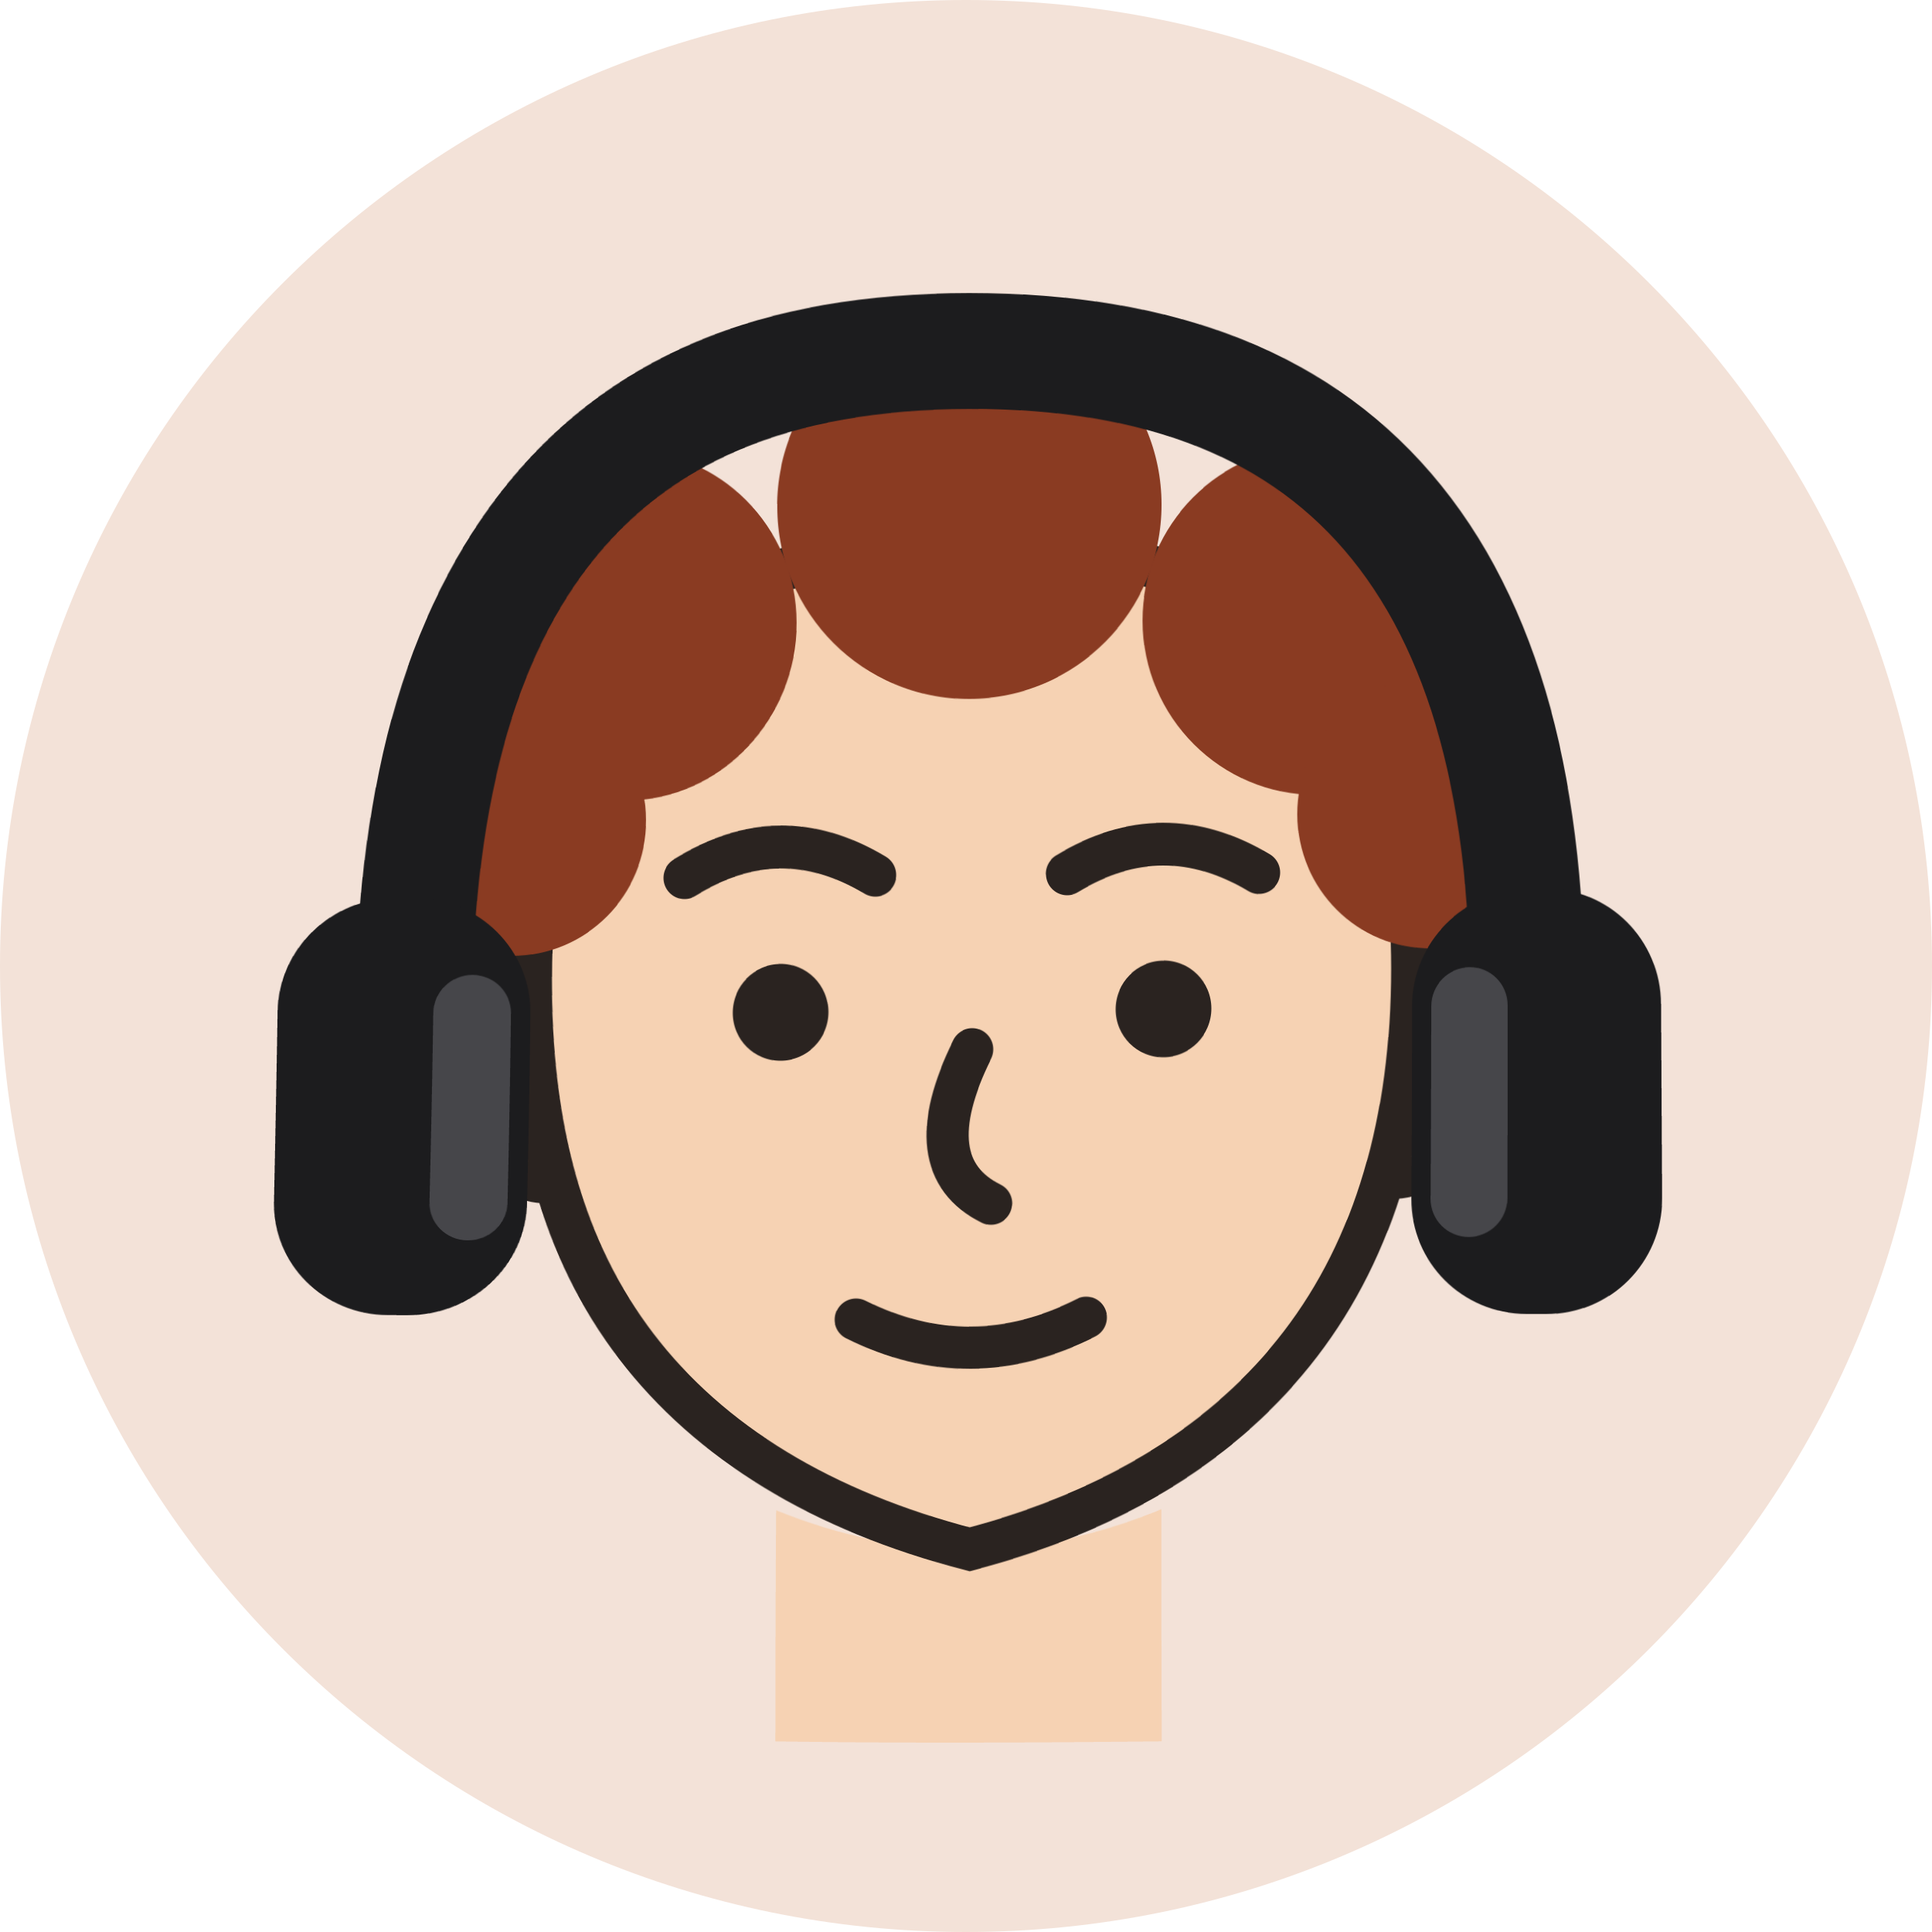
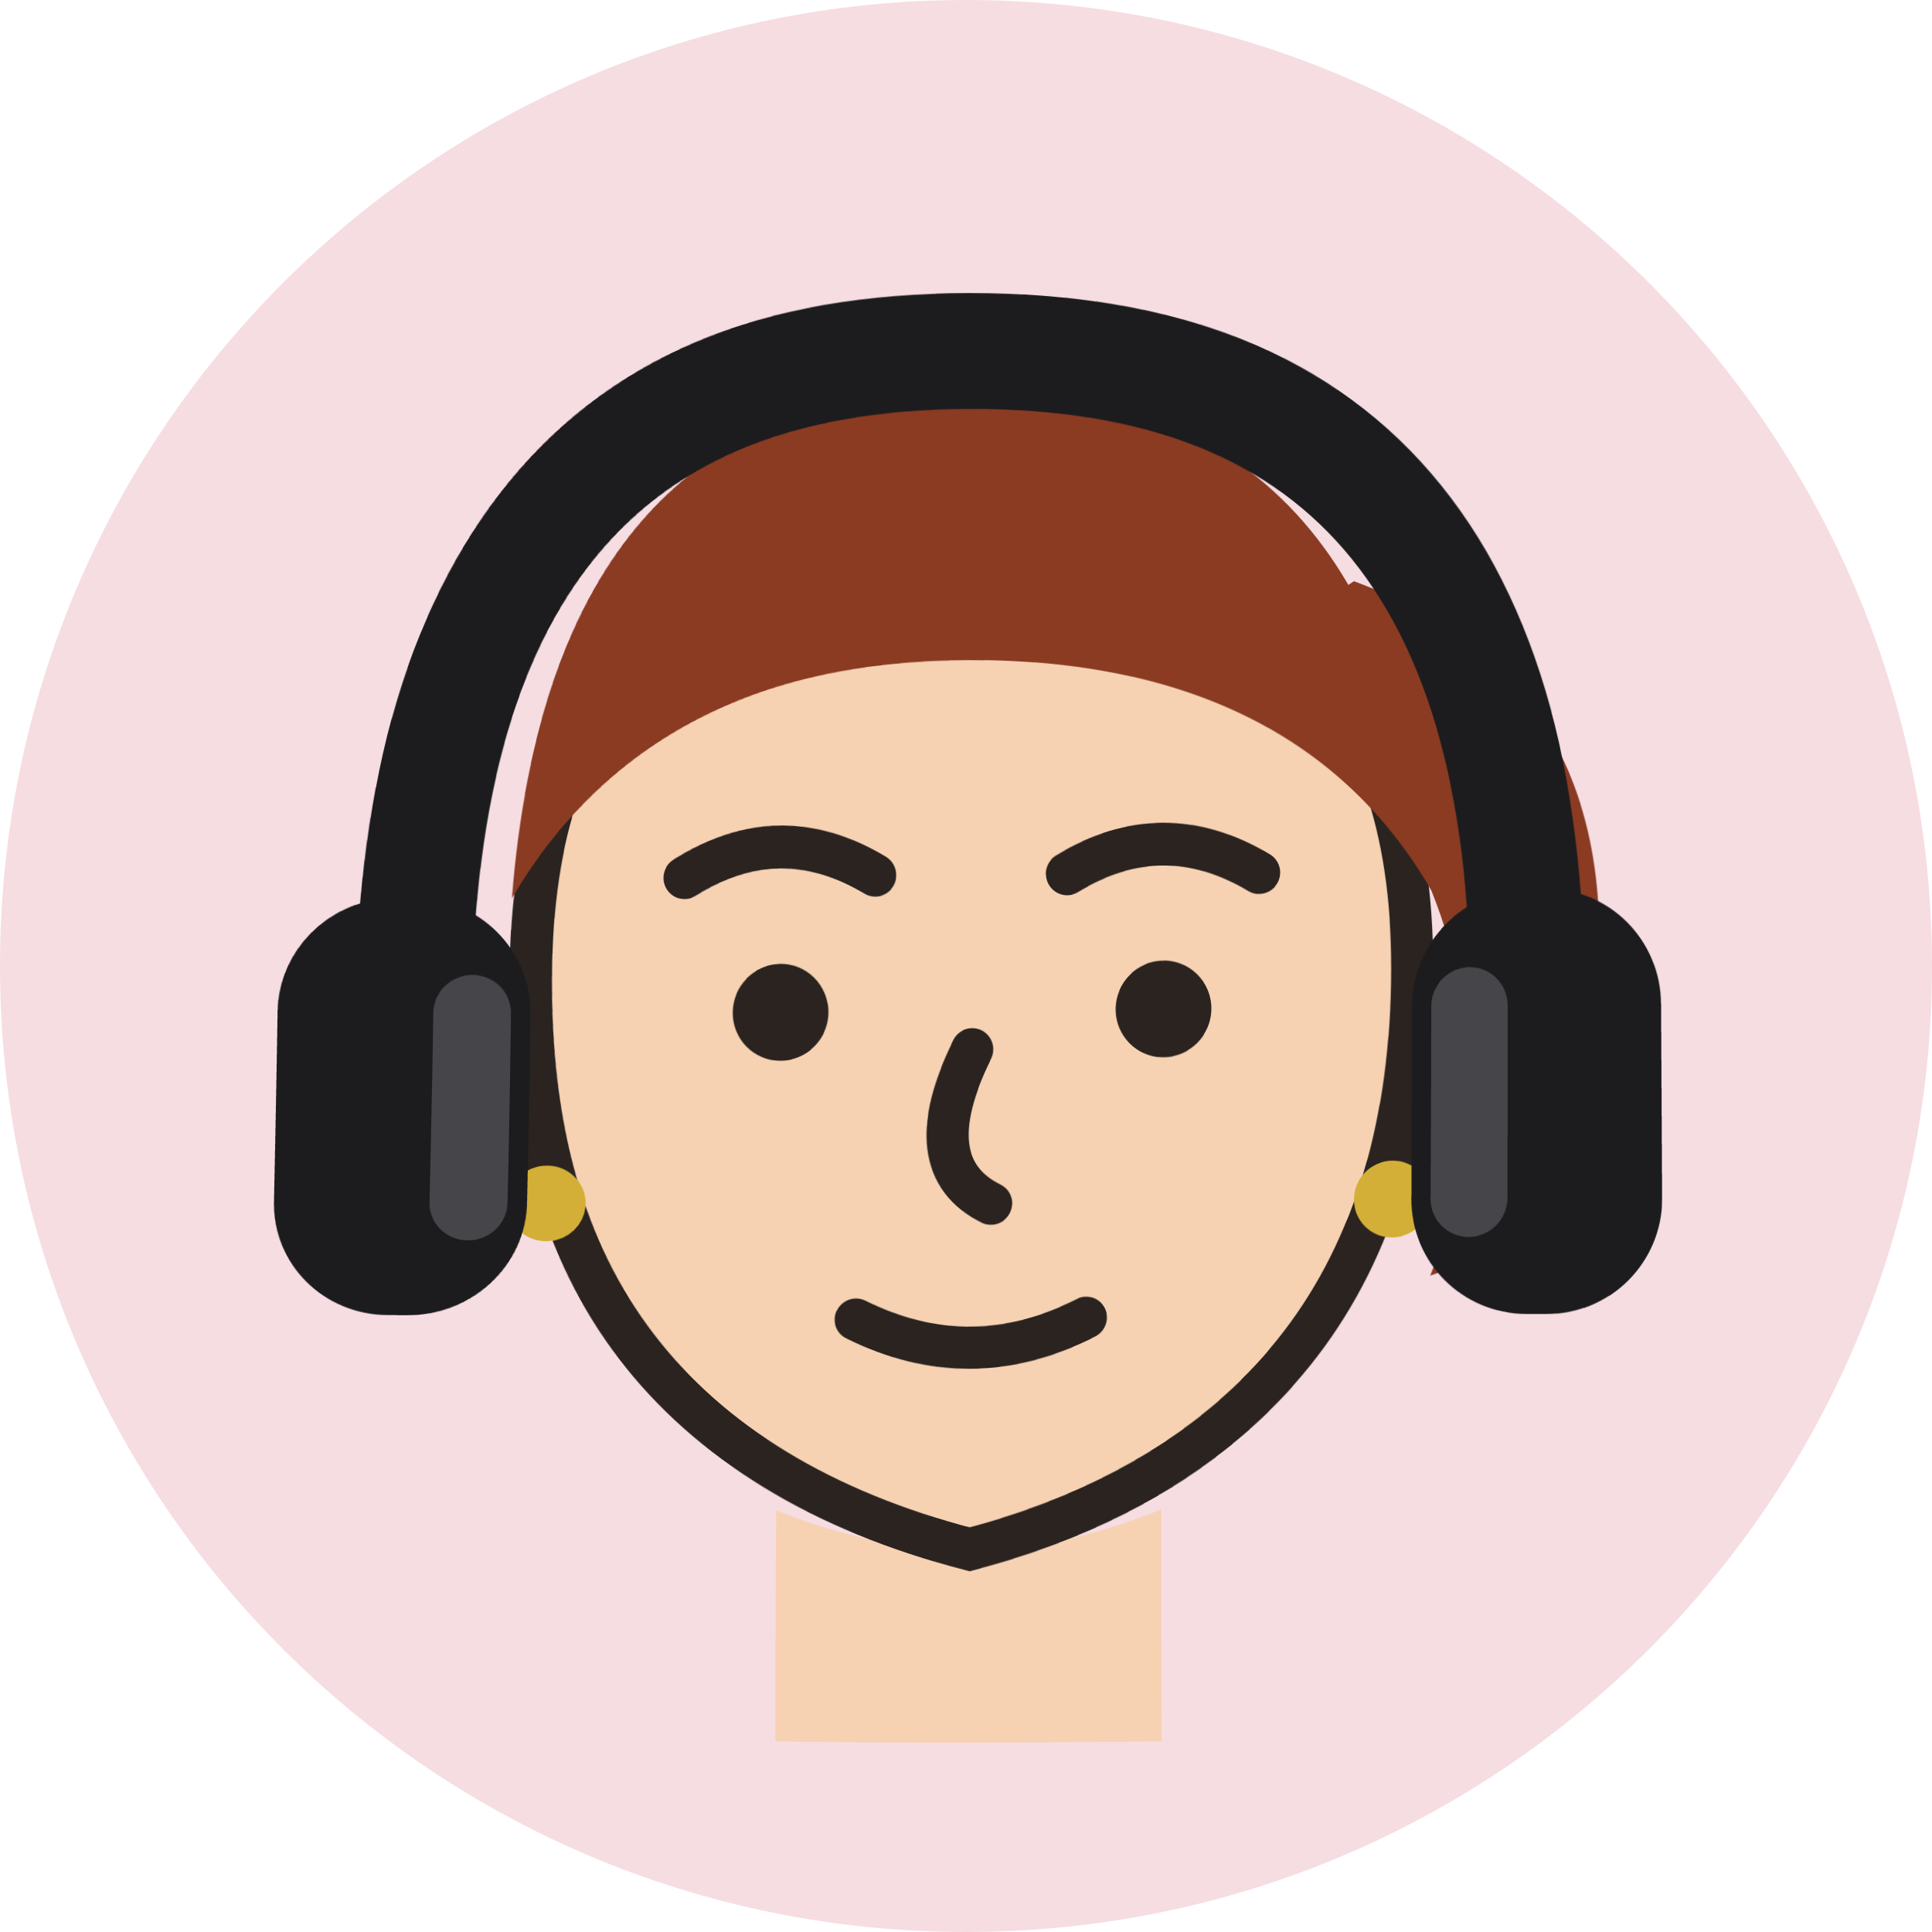
<svg xmlns="http://www.w3.org/2000/svg" viewBox="0 0 100 100">
  <defs>
    <filter id="r">
      <feTurbulence type="fractalNoise" baseFrequency="0.013" numOctaves="2" seed="37" result="n" />
      <feDisplacementMap in="SourceGraphic" in2="n" scale="2" />
    </filter>
  </defs>
-   <rect width="100" height="100" rx="50" fill="#F3E2D8" />
+   <rect width="100" height="100" rx="50" fill="#F6DDE2" />
  <g filter="url(#r)">
+     <path d="M70 30 q16 6 12 26 q-2 8 -8 10 q4 -10 0 -20 q-4 -10 -10 -12 z" fill="#8a3b22" />
    <path d="M40 78 q10 4 20 0 l0 12 -20 0 z" fill="#F6D2B3" />
    <ellipse cx="28" cy="56" rx="4" ry="5" fill="#F6D2B3" stroke="#2a2320" stroke-width="2" />
    <ellipse cx="72" cy="56" rx="4" ry="5" fill="#F6D2B3" stroke="#2a2320" stroke-width="2" />
    <path d="M27 50 q0 -22 23 -22 q23 0 23 22 q0 24 -23 30 q-23 -6 -23 -30 z" fill="#F6D2B3" stroke="#2a2320" stroke-width="2.2" />
-     <circle cx="32" cy="32" r="9" fill="#8a3b22" />
-     <circle cx="50" cy="26" r="10" fill="#8a3b22" />
-     <circle cx="68" cy="32" r="9" fill="#8a3b22" />
-     <circle cx="26" cy="42" r="7" fill="#8a3b22" />
-     <circle cx="74" cy="42" r="7" fill="#8a3b22" />
+     <path d="M26 46 q2 -26 24 -26 q22 0 24 26 q-7 -12 -24 -12 q-17 0 -24 12 z" fill="#8a3b22" />
    <circle cx="40" cy="52" r="2.5" fill="#2a2320" />
    <circle cx="60" cy="52" r="2.5" fill="#2a2320" />
    <path d="M35 45 q5 -3 10 0" fill="none" stroke="#2a2320" stroke-width="2.2" stroke-linecap="round" stroke-linejoin="round" />
    <path d="M55 45 q5 -3 10 0" fill="none" stroke="#2a2320" stroke-width="2.2" stroke-linecap="round" stroke-linejoin="round" />
    <path d="M50 54 q -3 6 1 8" fill="none" stroke="#2a2320" stroke-width="2.2" stroke-linecap="round" stroke-linejoin="round" />
    <path d="M44 68 q6 3 12 0" fill="none" stroke="#2a2320" stroke-width="2.2" stroke-linecap="round" stroke-linejoin="round" />
+     <circle cx="28" cy="62" r="2" fill="#d4af37" />
+     <circle cx="72" cy="62" r="2" fill="#d4af37" />
    <path d="M21 54 q-1 -36 29 -36 q30 0 29 36" fill="none" stroke="#1c1c1e" stroke-width="6" stroke-linecap="round" />
    <rect x="14" y="46" width="13" height="22" rx="6" fill="#1c1c1e" />
    <rect x="73" y="46" width="13" height="22" rx="6" fill="#1c1c1e" />
    <rect x="22" y="50" width="4" height="14" rx="2" fill="#46464a" />
    <rect x="74" y="50" width="4" height="14" rx="2" fill="#46464a" />
  </g>
</svg>
